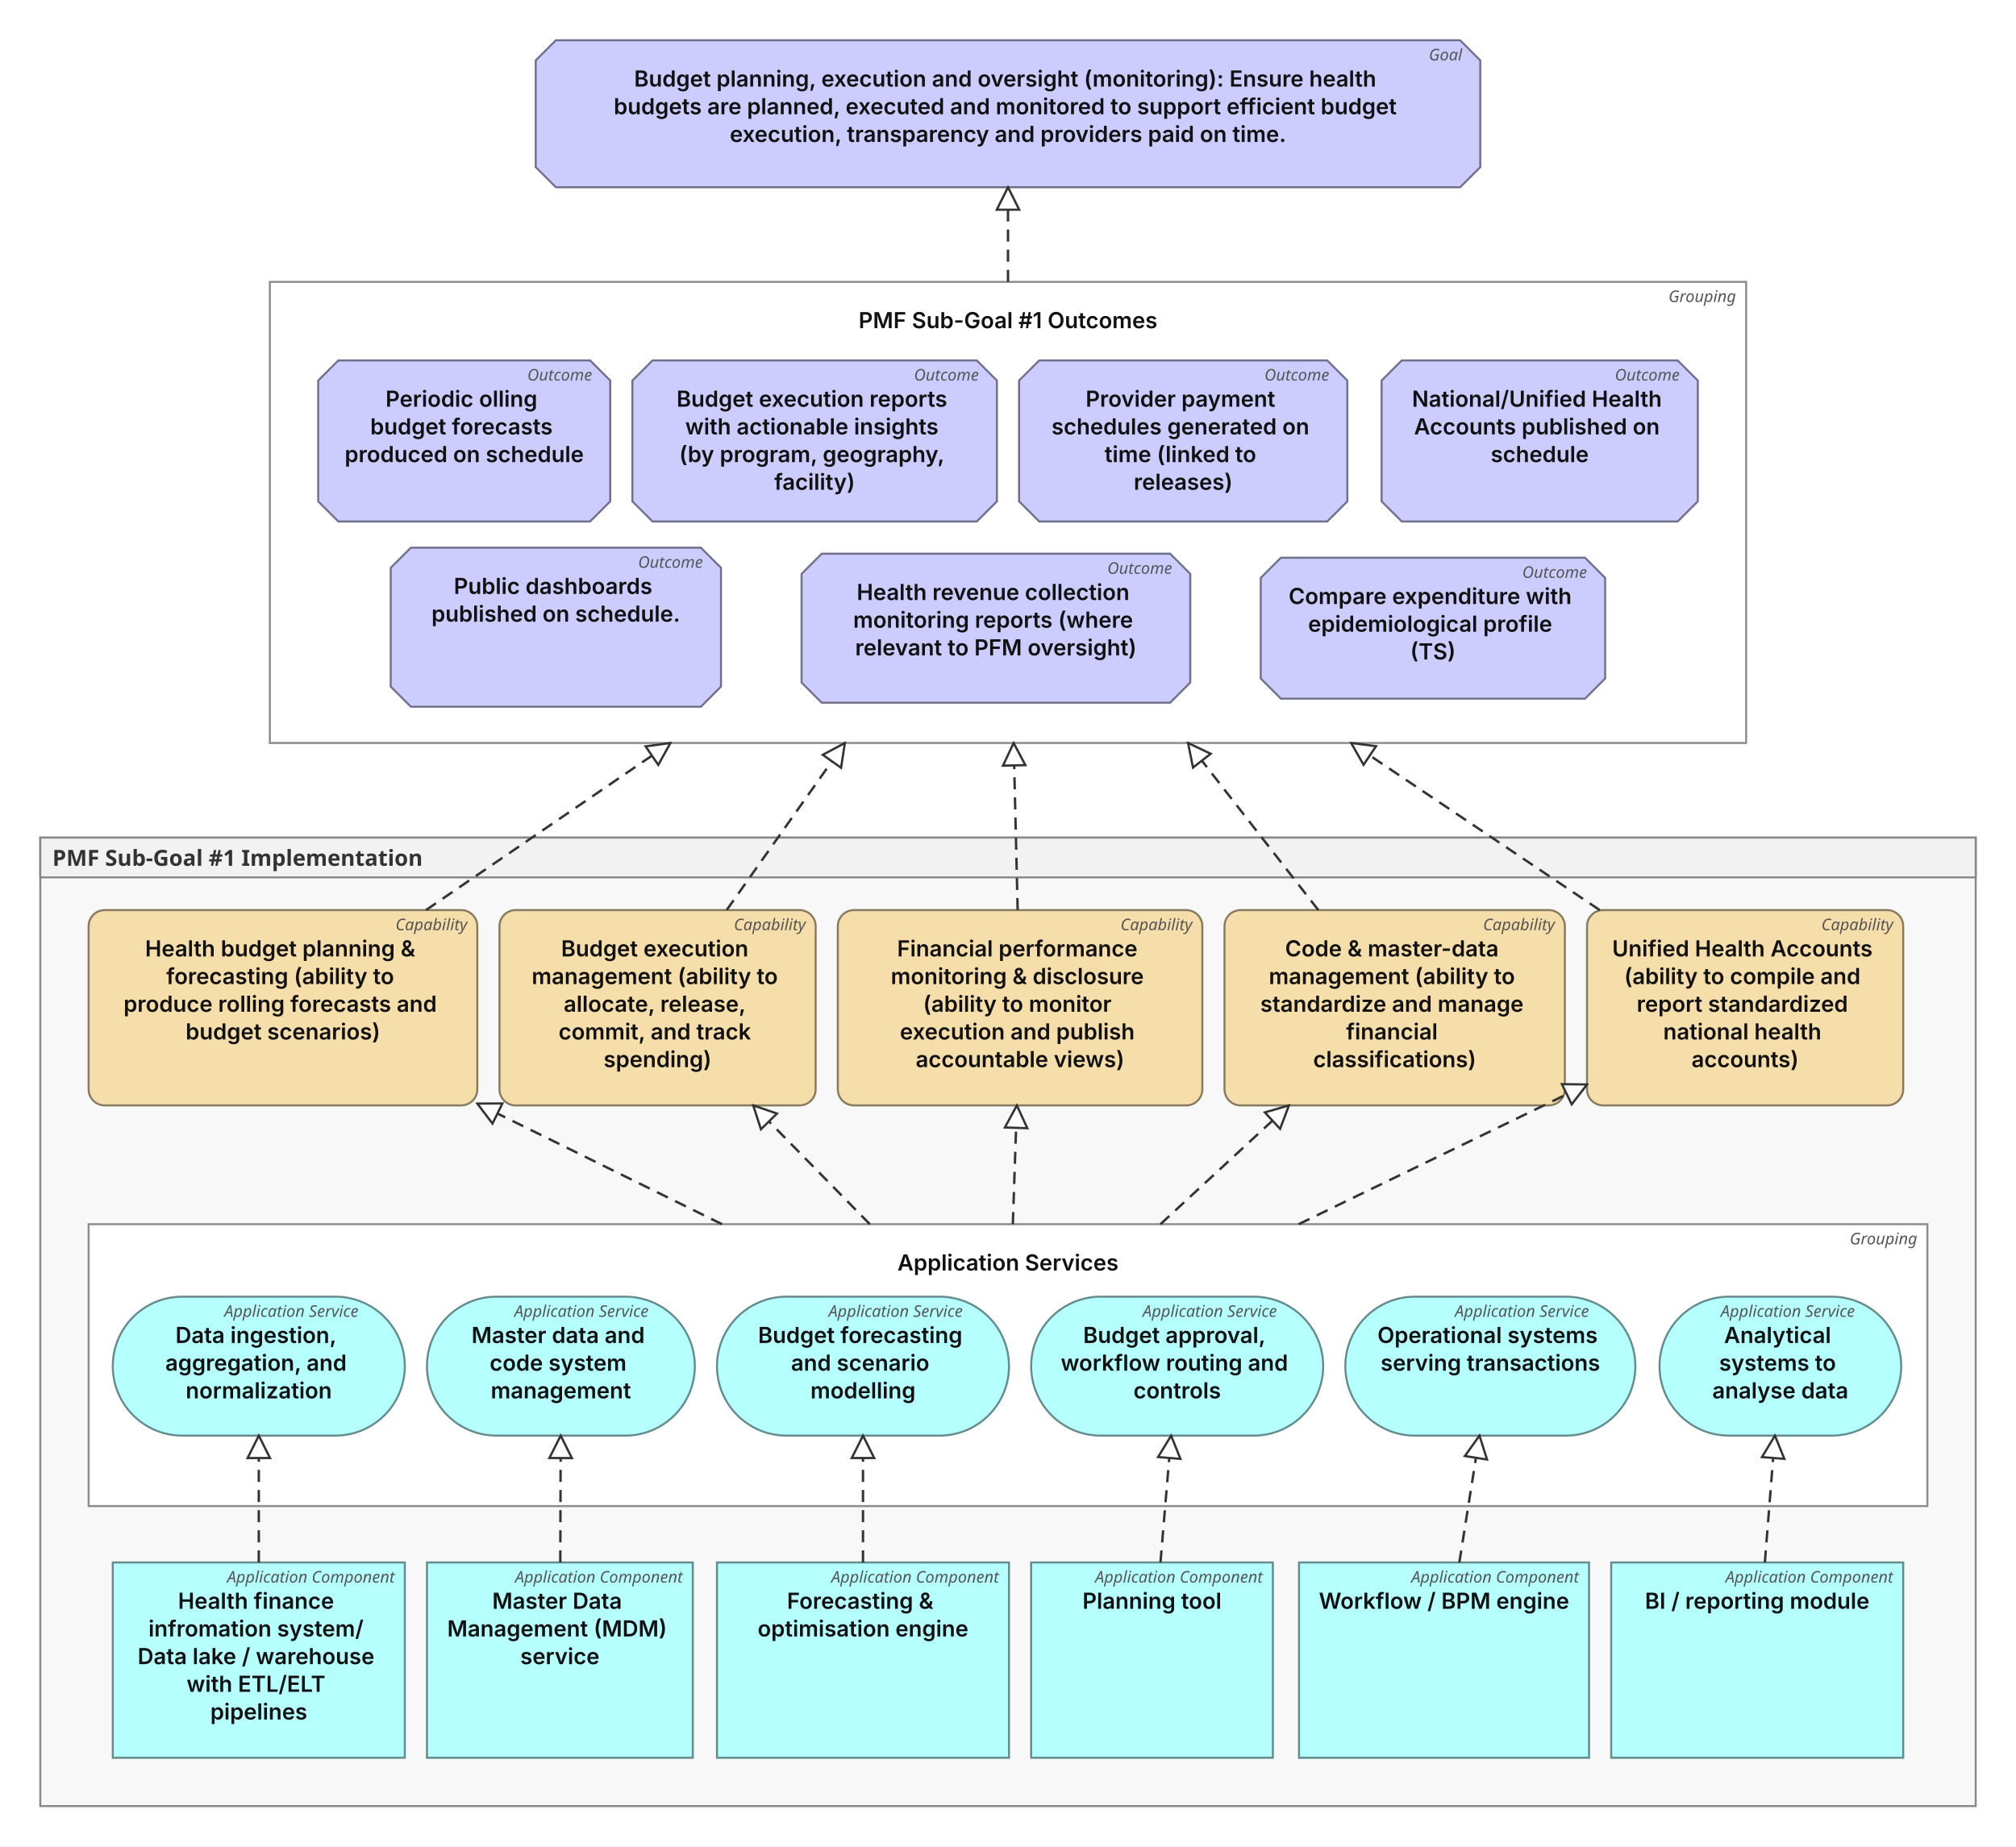
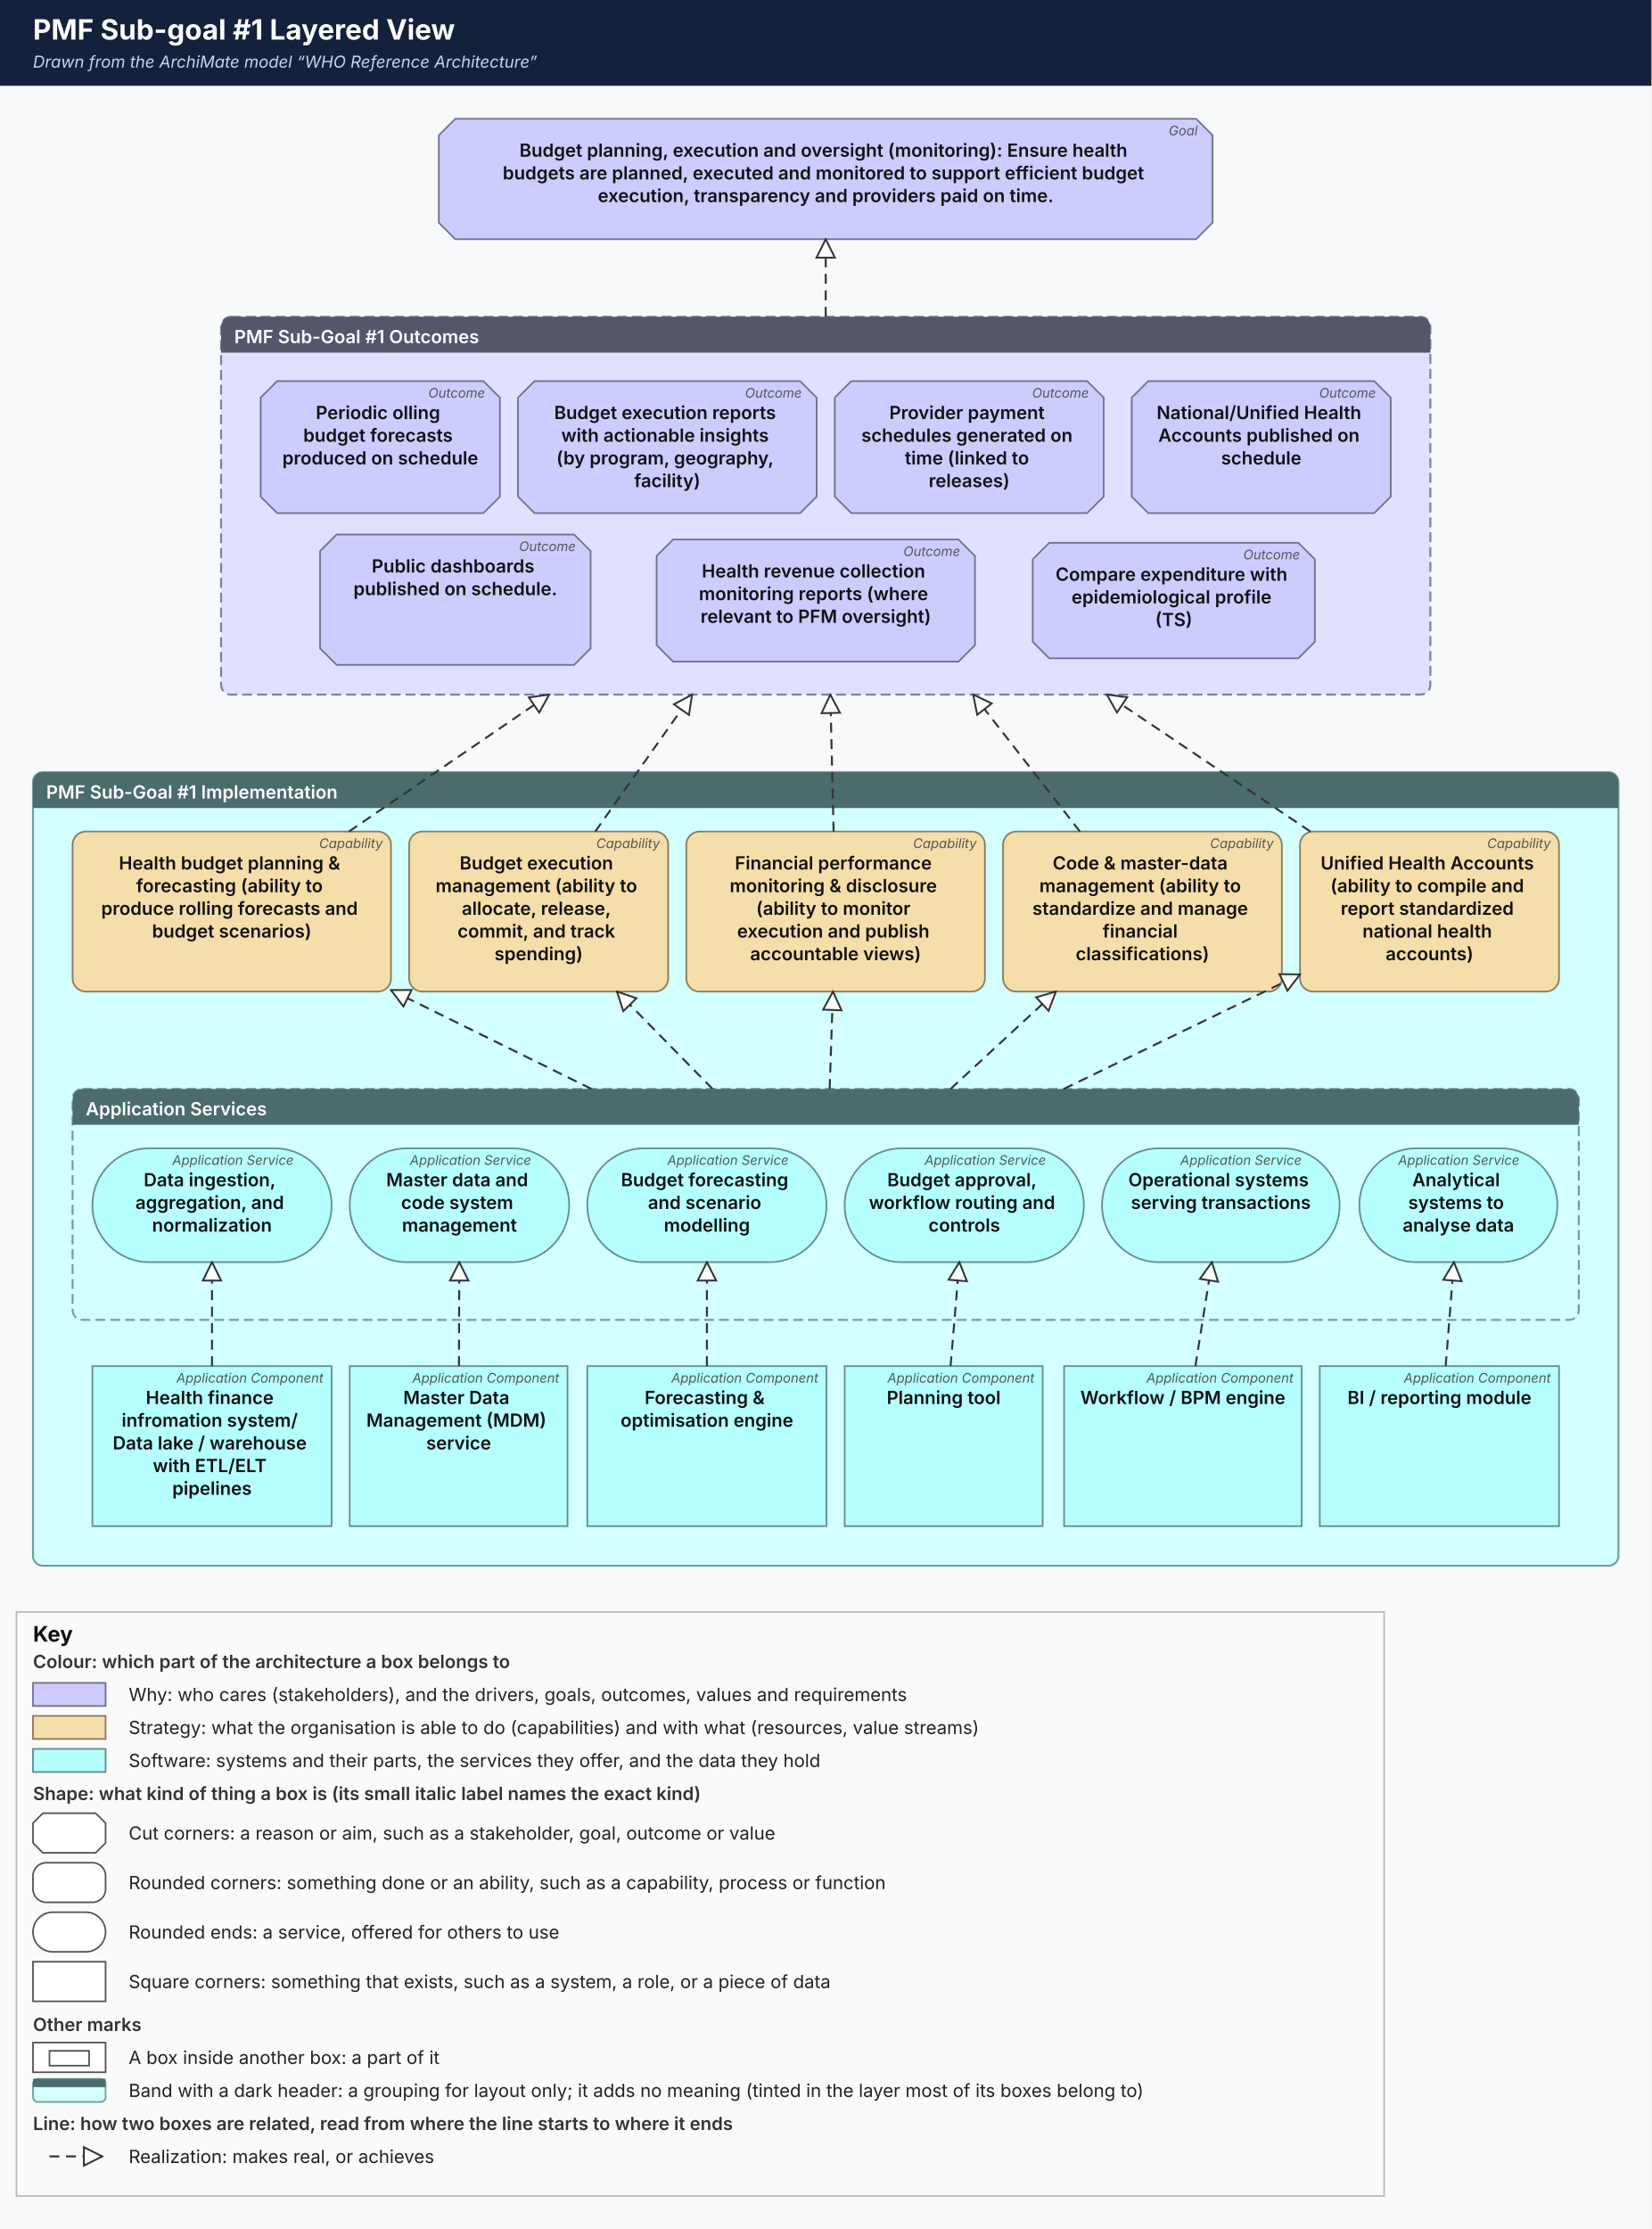
- <svg xmlns="http://www.w3.org/2000/svg" viewBox="16 20 1001 917" width="1001" height="917" role="img" aria-labelledby="av-title">
+ <svg xmlns="http://www.w3.org/2000/svg" viewBox="16 -32 1001 1351" width="1001" height="1351" role="img" aria-labelledby="av-title">
  <style>
- .av-name{font:600 11px system-ui,-apple-system,"Segoe UI",sans-serif;fill:#111}
- .av-type{font:italic 8px system-ui,sans-serif;fill:#555}
- .av-group{font:600 11px system-ui,sans-serif;fill:#333}
- .av-note{font:10px system-ui,sans-serif;fill:#222}
- .av-rel{font:9px system-ui,sans-serif;fill:#333;paint-order:stroke;stroke:#fff;stroke-width:3px}
+ .av-name{font:600 11px Inter, "Segoe UI", system-ui, -apple-system, Helvetica, Arial, sans-serif;fill:#111}
+ .av-type{font:italic 8px Inter, "Segoe UI", system-ui, -apple-system, Helvetica, Arial, sans-serif;fill:#555}
+ .av-group{font:600 11px Inter, "Segoe UI", system-ui, -apple-system, Helvetica, Arial, sans-serif;fill:#333}
+ .av-note{font:10px Inter, "Segoe UI", system-ui, -apple-system, Helvetica, Arial, sans-serif;fill:#222}
+ .av-key{font:11px Inter, "Segoe UI", system-ui, -apple-system, Helvetica, Arial, sans-serif;fill:#222}
+ .av-keyh{font:600 11px Inter, "Segoe UI", system-ui, -apple-system, Helvetica, Arial, sans-serif;fill:#333}
+ .av-keyt{font:700 13px Inter, "Segoe UI", system-ui, -apple-system, Helvetica, Arial, sans-serif;fill:#111}
+ .av-rel{font:9px Inter, "Segoe UI", system-ui, -apple-system, Helvetica, Arial, sans-serif;fill:#333;paint-order:stroke;stroke:#fff;stroke-width:3px}
a:hover rect,a:hover polygon,a:focus rect,a:focus polygon{stroke:#06c;stroke-width:2.5}
</style>
  <defs>
    <marker id="arrow-open" viewBox="0 0 12 12" refX="11" refY="6" markerWidth="11" markerHeight="11" orient="auto-start-reverse" markerUnits="userSpaceOnUse">
      <path d="M1 1 L11 6 L1 11" fill="none" stroke="#333" stroke-width="1.3" />
    </marker>
    <marker id="arrow-filled" viewBox="0 0 12 12" refX="11" refY="6" markerWidth="11" markerHeight="11" orient="auto-start-reverse" markerUnits="userSpaceOnUse">
      <path d="M1 1 L11 6 L1 11 Z" fill="#333" />
    </marker>
    <marker id="arrow-small" viewBox="0 0 10 10" refX="9" refY="5" markerWidth="8" markerHeight="8" orient="auto-start-reverse" markerUnits="userSpaceOnUse">
      <path d="M1 1 L9 5 L1 9" fill="none" stroke="#333" stroke-width="1.2" />
    </marker>
    <marker id="triangle-hollow" viewBox="0 0 14 14" refX="13" refY="7" markerWidth="13" markerHeight="13" orient="auto-start-reverse" markerUnits="userSpaceOnUse">
      <path d="M1 1 L13 7 L1 13 Z" fill="#fff" stroke="#333" stroke-width="1.2" />
    </marker>
    <marker id="diamond-filled" viewBox="0 0 16 10" refX="1" refY="5" markerWidth="16" markerHeight="10" orient="auto-start-reverse" markerUnits="userSpaceOnUse">
      <path d="M1 5 L8 1 L15 5 L8 9 Z" fill="#333" />
    </marker>
    <marker id="diamond-hollow" viewBox="0 0 16 10" refX="1" refY="5" markerWidth="16" markerHeight="10" orient="auto-start-reverse" markerUnits="userSpaceOnUse">
      <path d="M1 5 L8 1 L15 5 L8 9 Z" fill="#fff" stroke="#333" stroke-width="1.2" />
    </marker>
    <marker id="dot" viewBox="0 0 8 8" refX="4" refY="4" markerWidth="7" markerHeight="7" orient="auto" markerUnits="userSpaceOnUse">
      <circle cx="4" cy="4" r="3.2" fill="#333" />
    </marker>
    <pattern id="missing" width="8" height="8" patternUnits="userSpaceOnUse" patternTransform="rotate(45)">
      <rect width="8" height="8" fill="#fff" />
      <line x1="0" y1="0" x2="0" y2="8" stroke="#d33" stroke-width="2" />
    </pattern>
  </defs>
-   <rect x="16" y="20" width="1001" height="917" fill="#fff" />
-   <a href="../../../en/dpi-h-ra/archimate/0.2.0-draft.2/elements/id-4f312e0a0f054e3b8078411e8eac3089/" target="_top">
-     <rect x="150" y="160" width="733" height="229" fill="#ffffff" stroke="#8c8c8c" stroke-width="1" />
-     <text class="av-type" x="878" y="170" text-anchor="end">Grouping</text>
-     <text class="av-name" x="516.5" y="183" text-anchor="middle">
-       <tspan x="516.5" dy="0">PMF Sub-Goal #1 Outcomes</tspan>
-     </text>
-   </a>
-   <a href="../../../en/dpi-h-ra/archimate/0.2.0-draft.2/elements/id-d6c8a3adbbe14290915ed56ac63df38e/" target="_top">
+   <rect x="16" y="-32" width="1001" height="1351" fill="#f8f9fb" />
+   <rect x="16" y="-32" width="1001" height="52" fill="#14213d" />
+   <text x="36" y="-8" style="font:700 17px Inter, &quot;Segoe UI&quot;, system-ui, -apple-system, Helvetica, Arial, sans-serif;fill:#fff">PMF Sub-goal #1 Layered View</text>
+   <text x="36" y="9" style="font:italic 10px Inter, &quot;Segoe UI&quot;, system-ui, -apple-system, Helvetica, Arial, sans-serif;fill:#c9d6e6">Drawn from the ArchiMate model “WHO Reference Architecture”</text>
+   <a href="../../../en/dpi-h-ra/archimate/0.2.0-draft.2/elements/pmf-sub-goal-1-outcomes/" target="_top">
+     <rect x="150" y="160" width="733" height="229" rx="6" fill="#e0e0ff" stroke="#7e7e9e" stroke-width="1.2" stroke-dasharray="6 3" />
+     <path d="M150 166 a6 6 0 0 1 6 -6 h721 a6 6 0 0 1 6 6 v15.75 h-733 z" fill="#56566b" />
+     <text class="av-group" x="158" y="176" style="fill:#fff">PMF Sub-Goal #1 Outcomes</text>
+   </a>
+   <a href="../../../en/dpi-h-ra/archimate/0.2.0-draft.2/elements/periodic-olling-budget-forecasts-produced-on-schedule/" target="_top">
    <polygon points="184,199 309,199 319,209 319,269 309,279 184,279 174,269 174,209" fill="#ccccff" stroke="#70708c" stroke-width="1" />
    <text class="av-type" x="310" y="209" text-anchor="end">Outcome</text>
    <text class="av-name" x="246.5" y="222" text-anchor="middle">
      <tspan x="246.5" dy="0">Periodic olling</tspan>
      <tspan x="246.5" dy="13.75">budget forecasts</tspan>
      <tspan x="246.5" dy="13.75">produced on schedule</tspan>
    </text>
  </a>
-   <a href="../../../en/dpi-h-ra/archimate/0.2.0-draft.2/elements/id-27dfaa36a3ad48c0a7d3c7407129f4e9/" target="_top">
+   <a href="../../../en/dpi-h-ra/archimate/0.2.0-draft.2/elements/budget-execution-reports-with-actionable-insights-by-program/" target="_top">
    <polygon points="340,199 501,199 511,209 511,269 501,279 340,279 330,269 330,209" fill="#ccccff" stroke="#70708c" stroke-width="1" />
    <text class="av-type" x="502" y="209" text-anchor="end">Outcome</text>
    <text class="av-name" x="420.5" y="222" text-anchor="middle">
      <tspan x="420.5" dy="0">Budget execution reports</tspan>
      <tspan x="420.5" dy="13.75">with actionable insights</tspan>
      <tspan x="420.5" dy="13.75">(by program, geography,</tspan>
      <tspan x="420.5" dy="13.75">facility)</tspan>
    </text>
  </a>
-   <a href="../../../en/dpi-h-ra/archimate/0.2.0-draft.2/elements/id-f7b46937d4284444a8306f113429775c/" target="_top">
+   <a href="../../../en/dpi-h-ra/archimate/0.2.0-draft.2/elements/provider-payment-schedules-generated-on-time-linked-to/" target="_top">
    <polygon points="532,199 675,199 685,209 685,269 675,279 532,279 522,269 522,209" fill="#ccccff" stroke="#70708c" stroke-width="1" />
    <text class="av-type" x="676" y="209" text-anchor="end">Outcome</text>
    <text class="av-name" x="603.5" y="222" text-anchor="middle">
      <tspan x="603.5" dy="0">Provider payment</tspan>
      <tspan x="603.5" dy="13.75">schedules generated on</tspan>
      <tspan x="603.5" dy="13.75">time (linked to</tspan>
      <tspan x="603.5" dy="13.75">releases)</tspan>
    </text>
  </a>
-   <a href="../../../en/dpi-h-ra/archimate/0.2.0-draft.2/elements/id-2b40f8be9afa45c0883b7415ddb4f07d/" target="_top">
+   <a href="../../../en/dpi-h-ra/archimate/0.2.0-draft.2/elements/national-unified-health-accounts-published-on-schedule/" target="_top">
    <polygon points="712,199 849,199 859,209 859,269 849,279 712,279 702,269 702,209" fill="#ccccff" stroke="#70708c" stroke-width="1" />
    <text class="av-type" x="850" y="209" text-anchor="end">Outcome</text>
    <text class="av-name" x="780.5" y="222" text-anchor="middle">
      <tspan x="780.5" dy="0">National/Unified Health</tspan>
      <tspan x="780.5" dy="13.75">Accounts published on</tspan>
      <tspan x="780.5" dy="13.75">schedule</tspan>
    </text>
  </a>
-   <a href="../../../en/dpi-h-ra/archimate/0.2.0-draft.2/elements/id-aff02c164d894e66b2755b6cb4cf3345/" target="_top">
+   <a href="../../../en/dpi-h-ra/archimate/0.2.0-draft.2/elements/public-dashboards-published-on-schedule/" target="_top">
    <polygon points="220,292 364,292 374,302 374,361 364,371 220,371 210,361 210,302" fill="#ccccff" stroke="#70708c" stroke-width="1" />
    <text class="av-type" x="365" y="302" text-anchor="end">Outcome</text>
    <text class="av-name" x="292" y="315" text-anchor="middle">
      <tspan x="292" dy="0">Public dashboards</tspan>
      <tspan x="292" dy="13.75">published on schedule.</tspan>
    </text>
  </a>
-   <a href="../../../en/dpi-h-ra/archimate/0.2.0-draft.2/elements/id-0e3b006e5f26415b9d20b2205f387716/" target="_top">
+   <a href="../../../en/dpi-h-ra/archimate/0.2.0-draft.2/elements/health-revenue-collection-monitoring-reports-where-relevant/" target="_top">
    <polygon points="424,295 597,295 607,305 607,359 597,369 424,369 414,359 414,305" fill="#ccccff" stroke="#70708c" stroke-width="1" />
    <text class="av-type" x="598" y="305" text-anchor="end">Outcome</text>
    <text class="av-name" x="510.5" y="318" text-anchor="middle">
      <tspan x="510.5" dy="0">Health revenue collection</tspan>
      <tspan x="510.5" dy="13.75">monitoring reports (where</tspan>
      <tspan x="510.5" dy="13.75">relevant to PFM oversight)</tspan>
    </text>
  </a>
-   <a href="../../../en/dpi-h-ra/archimate/0.2.0-draft.2/elements/id-1e1abf701c3e4cb3911faae0b0289812/" target="_top">
+   <a href="../../../en/dpi-h-ra/archimate/0.2.0-draft.2/elements/compare-expenditure-with-epidemiological-profile-ts/" target="_top">
    <polygon points="652,297 803,297 813,307 813,357 803,367 652,367 642,357 642,307" fill="#ccccff" stroke="#70708c" stroke-width="1" />
    <text class="av-type" x="804" y="307" text-anchor="end">Outcome</text>
    <text class="av-name" x="727.5" y="320" text-anchor="middle">
      <tspan x="727.5" dy="0">Compare expenditure with</tspan>
      <tspan x="727.5" dy="13.75">epidemiological profile</tspan>
      <tspan x="727.5" dy="13.75">(TS)</tspan>
    </text>
  </a>
-   <a href="../../../en/dpi-h-ra/archimate/0.2.0-draft.2/elements/id-9d21928daf2b41ee8792e43b2b71cf36/" target="_top">
+   <a href="../../../en/dpi-h-ra/archimate/0.2.0-draft.2/elements/budget-planning-execution-and-oversight-monitoring-ensure/" target="_top">
    <polygon points="292,40 741,40 751,50 751,103 741,113 292,113 282,103 282,50" fill="#ccccff" stroke="#70708c" stroke-width="1" />
    <text class="av-type" x="742" y="50" text-anchor="end">Goal</text>
    <text class="av-name" x="516.5" y="63" text-anchor="middle">
      <tspan x="516.5" dy="0">Budget planning, execution and oversight (monitoring): Ensure health</tspan>
      <tspan x="516.5" dy="13.75">budgets are planned, executed and monitored to support efficient budget</tspan>
      <tspan x="516.5" dy="13.75">execution, transparency and providers paid on time.</tspan>
    </text>
  </a>
  <g class="av-g">
-     <rect x="36" y="436" width="961" height="481" fill="#f2f2f2" fill-opacity=".55" stroke="#888" />
-     <rect x="36" y="436" width="961" height="19.75" fill="#f2f2f2" stroke="#888" />
-     <text class="av-group" x="42" y="450">PMF Sub-Goal #1 Implementation</text>
+     <rect x="36" y="436" width="961" height="481" rx="6" fill="#d3ffff" stroke="#709e9e" stroke-width="1.2" />
+     <path d="M36 442 a6 6 0 0 1 6 -6 h949 a6 6 0 0 1 6 6 v15.75 h-961 z" fill="#4c6b6b" />
+     <text class="av-group" x="44" y="452" style="fill:#fff">PMF Sub-Goal #1 Implementation</text>
  </g>
-   <a href="../../../en/dpi-h-ra/archimate/0.2.0-draft.2/elements/id-a204602be1d4456191981dd920814544/" target="_top">
+   <a href="../../../en/dpi-h-ra/archimate/0.2.0-draft.2/elements/health-budget-planning-forecasting-ability-to-produce/" target="_top">
    <rect x="60" y="472" width="193" height="97" rx="8" fill="#f5deaa" stroke="#877a5e" stroke-width="1" />
    <text class="av-type" x="248" y="482" text-anchor="end">Capability</text>
    <text class="av-name" x="156.5" y="495" text-anchor="middle">
      <tspan x="156.5" dy="0">Health budget planning &amp;</tspan>
      <tspan x="156.5" dy="13.75">forecasting (ability to</tspan>
      <tspan x="156.5" dy="13.75">produce rolling forecasts and</tspan>
      <tspan x="156.5" dy="13.75">budget scenarios)</tspan>
    </text>
  </a>
-   <a href="../../../en/dpi-h-ra/archimate/0.2.0-draft.2/elements/id-9f06e3f2181f45e995433846a8c45082/" target="_top">
+   <a href="../../../en/dpi-h-ra/archimate/0.2.0-draft.2/elements/budget-execution-management-ability-to-allocate-release/" target="_top">
    <rect x="264" y="472" width="157" height="97" rx="8" fill="#f5deaa" stroke="#877a5e" stroke-width="1" />
    <text class="av-type" x="416" y="482" text-anchor="end">Capability</text>
    <text class="av-name" x="342.5" y="495" text-anchor="middle">
      <tspan x="342.5" dy="0">Budget execution</tspan>
      <tspan x="342.5" dy="13.75">management (ability to</tspan>
      <tspan x="342.5" dy="13.75">allocate, release,</tspan>
      <tspan x="342.5" dy="13.75">commit, and track</tspan>
      <tspan x="342.5" dy="13.75">spending)</tspan>
    </text>
  </a>
-   <a href="../../../en/dpi-h-ra/archimate/0.2.0-draft.2/elements/id-ceea0ba778324a9fac1fa1f11967667f/" target="_top">
+   <a href="../../../en/dpi-h-ra/archimate/0.2.0-draft.2/elements/financial-performance-monitoring-disclosure-ability-to/" target="_top">
    <rect x="432" y="472" width="181" height="97" rx="8" fill="#f5deaa" stroke="#877a5e" stroke-width="1" />
    <text class="av-type" x="608" y="482" text-anchor="end">Capability</text>
    <text class="av-name" x="522.5" y="495" text-anchor="middle">
      <tspan x="522.5" dy="0">Financial performance</tspan>
      <tspan x="522.5" dy="13.75">monitoring &amp; disclosure</tspan>
      <tspan x="522.5" dy="13.75">(ability to monitor</tspan>
      <tspan x="522.5" dy="13.75">execution and publish</tspan>
      <tspan x="522.5" dy="13.75">accountable views)</tspan>
    </text>
  </a>
-   <a href="../../../en/dpi-h-ra/archimate/0.2.0-draft.2/elements/id-6f3358eb379144f3826b2c51ff66493a/" target="_top">
+   <a href="../../../en/dpi-h-ra/archimate/0.2.0-draft.2/elements/code-master-data-management-ability-to-standardize-and/" target="_top">
    <rect x="624" y="472" width="169" height="97" rx="8" fill="#f5deaa" stroke="#877a5e" stroke-width="1" />
    <text class="av-type" x="788" y="482" text-anchor="end">Capability</text>
    <text class="av-name" x="708.5" y="495" text-anchor="middle">
      <tspan x="708.5" dy="0">Code &amp; master-data</tspan>
      <tspan x="708.5" dy="13.75">management (ability to</tspan>
      <tspan x="708.5" dy="13.75">standardize and manage</tspan>
      <tspan x="708.5" dy="13.75">financial</tspan>
      <tspan x="708.5" dy="13.75">classifications)</tspan>
    </text>
  </a>
-   <a href="../../../en/dpi-h-ra/archimate/0.2.0-draft.2/elements/id-50ad23c10dab416689d1f30c9cd56cd3/" target="_top">
+   <a href="../../../en/dpi-h-ra/archimate/0.2.0-draft.2/elements/unified-health-accounts-ability-to-compile-and-report/" target="_top">
    <rect x="804" y="472" width="157" height="97" rx="8" fill="#f5deaa" stroke="#877a5e" stroke-width="1" />
    <text class="av-type" x="956" y="482" text-anchor="end">Capability</text>
    <text class="av-name" x="882.5" y="495" text-anchor="middle">
      <tspan x="882.5" dy="0">Unified Health Accounts</tspan>
      <tspan x="882.5" dy="13.75">(ability to compile and</tspan>
      <tspan x="882.5" dy="13.75">report standardized</tspan>
      <tspan x="882.5" dy="13.75">national health</tspan>
      <tspan x="882.5" dy="13.75">accounts)</tspan>
    </text>
  </a>
-   <a href="../../../en/dpi-h-ra/archimate/0.2.0-draft.2/elements/id-759ba58359254f8493c688555ad1c098/" target="_top">
-     <rect x="60" y="628" width="913" height="140" fill="#ffffff" stroke="#8c8c8c" stroke-width="1" />
-     <text class="av-type" x="968" y="638" text-anchor="end">Grouping</text>
-     <text class="av-name" x="516.5" y="651" text-anchor="middle">
-       <tspan x="516.5" dy="0">Application Services</tspan>
-     </text>
-   </a>
-   <a href="../../../en/dpi-h-ra/archimate/0.2.0-draft.2/elements/id-192a753475c4485ab85871aae7954958/" target="_top">
+   <a href="../../../en/dpi-h-ra/archimate/0.2.0-draft.2/elements/application-services-759b/" target="_top">
+     <rect x="60" y="628" width="913" height="140" rx="6" fill="#d3ffff" stroke="#709e9e" stroke-width="1.2" stroke-dasharray="6 3" />
+     <path d="M60 634 a6 6 0 0 1 6 -6 h901 a6 6 0 0 1 6 6 v15.75 h-913 z" fill="#4c6b6b" />
+     <text class="av-group" x="68" y="644" style="fill:#fff">Application Services</text>
+   </a>
+   <a href="../../../en/dpi-h-ra/archimate/0.2.0-draft.2/elements/data-ingestion-aggregation-and-normalization/" target="_top">
    <rect x="72" y="664" width="145" height="69" rx="34.5" fill="#b5ffff" stroke="#648c8c" stroke-width="1" />
    <text class="av-type" x="194" y="674" text-anchor="end">Application Service</text>
    <text class="av-name" x="144.5" y="687" text-anchor="middle">
      <tspan x="144.5" dy="0">Data ingestion,</tspan>
      <tspan x="144.5" dy="13.75">aggregation, and</tspan>
      <tspan x="144.5" dy="13.75">normalization</tspan>
    </text>
  </a>
-   <a href="../../../en/dpi-h-ra/archimate/0.2.0-draft.2/elements/id-09f1a5e308d8490aa6cb69690994a709/" target="_top">
+   <a href="../../../en/dpi-h-ra/archimate/0.2.0-draft.2/elements/master-data-and-code-system-management/" target="_top">
    <rect x="228" y="664" width="133" height="69" rx="34.5" fill="#b5ffff" stroke="#648c8c" stroke-width="1" />
    <text class="av-type" x="338" y="674" text-anchor="end">Application Service</text>
    <text class="av-name" x="294.5" y="687" text-anchor="middle">
      <tspan x="294.5" dy="0">Master data and</tspan>
      <tspan x="294.5" dy="13.75">code system</tspan>
      <tspan x="294.5" dy="13.75">management</tspan>
    </text>
  </a>
-   <a href="../../../en/dpi-h-ra/archimate/0.2.0-draft.2/elements/id-8843b7eb4e824cfb81dfab90dd81415d/" target="_top">
+   <a href="../../../en/dpi-h-ra/archimate/0.2.0-draft.2/elements/budget-forecasting-and-scenario-modelling/" target="_top">
    <rect x="372" y="664" width="145" height="69" rx="34.5" fill="#b5ffff" stroke="#648c8c" stroke-width="1" />
    <text class="av-type" x="494" y="674" text-anchor="end">Application Service</text>
    <text class="av-name" x="444.5" y="687" text-anchor="middle">
      <tspan x="444.5" dy="0">Budget forecasting</tspan>
      <tspan x="444.5" dy="13.75">and scenario</tspan>
      <tspan x="444.5" dy="13.75">modelling</tspan>
    </text>
  </a>
-   <a href="../../../en/dpi-h-ra/archimate/0.2.0-draft.2/elements/id-e07cd236229e4052a959bcc9d535d416/" target="_top">
+   <a href="../../../en/dpi-h-ra/archimate/0.2.0-draft.2/elements/budget-approval-workflow-routing-and-controls/" target="_top">
    <rect x="528" y="664" width="145" height="69" rx="34.5" fill="#b5ffff" stroke="#648c8c" stroke-width="1" />
    <text class="av-type" x="650" y="674" text-anchor="end">Application Service</text>
    <text class="av-name" x="600.5" y="687" text-anchor="middle">
      <tspan x="600.5" dy="0">Budget approval,</tspan>
      <tspan x="600.5" dy="13.75">workflow routing and</tspan>
      <tspan x="600.5" dy="13.75">controls</tspan>
    </text>
  </a>
-   <a href="../../../en/dpi-h-ra/archimate/0.2.0-draft.2/elements/id-798409720468446fb149fa4922c17cdb/" target="_top">
+   <a href="../../../en/dpi-h-ra/archimate/0.2.0-draft.2/elements/operational-systems-serving-transactions/" target="_top">
    <rect x="684" y="664" width="144" height="69" rx="34.5" fill="#b5ffff" stroke="#648c8c" stroke-width="1" />
    <text class="av-type" x="805" y="674" text-anchor="end">Application Service</text>
    <text class="av-name" x="756" y="687" text-anchor="middle">
      <tspan x="756" dy="0">Operational systems</tspan>
      <tspan x="756" dy="13.75">serving transactions</tspan>
    </text>
  </a>
-   <a href="../../../en/dpi-h-ra/archimate/0.2.0-draft.2/elements/id-c0b035c07d26427c94dc63a9f322093d/" target="_top">
+   <a href="../../../en/dpi-h-ra/archimate/0.2.0-draft.2/elements/analytical-systems-to-analyse-data/" target="_top">
    <rect x="840" y="664" width="120" height="69" rx="34.5" fill="#b5ffff" stroke="#648c8c" stroke-width="1" />
    <text class="av-type" x="937" y="674" text-anchor="end">Application Service</text>
    <text class="av-name" x="900" y="687" text-anchor="middle">
      <tspan x="900" dy="0">Analytical</tspan>
      <tspan x="900" dy="13.75">systems to</tspan>
      <tspan x="900" dy="13.75">analyse data</tspan>
    </text>
  </a>
-   <a href="../../../en/dpi-h-ra/archimate/0.2.0-draft.2/elements/id-bd63a7ee67a649318ba741e369373fac/" target="_top">
+   <a href="../../../en/dpi-h-ra/archimate/0.2.0-draft.2/elements/health-finance-infromation-system-data-lake-warehouse-with/" target="_top">
    <rect x="72" y="796" width="145" height="97" fill="#b5ffff" stroke="#648c8c" stroke-width="1" />
    <text class="av-type" x="212" y="806" text-anchor="end">Application Component</text>
    <text class="av-name" x="144.5" y="819" text-anchor="middle">
      <tspan x="144.5" dy="0">Health finance</tspan>
      <tspan x="144.5" dy="13.75">infromation system/</tspan>
      <tspan x="144.5" dy="13.75">Data lake / warehouse</tspan>
      <tspan x="144.5" dy="13.75">with ETL/ELT</tspan>
      <tspan x="144.5" dy="13.75">pipelines</tspan>
    </text>
  </a>
-   <a href="../../../en/dpi-h-ra/archimate/0.2.0-draft.2/elements/id-77485854b8854e85bbec13dd0fbca02e/" target="_top">
+   <a href="../../../en/dpi-h-ra/archimate/0.2.0-draft.2/elements/master-data-management-mdm-service/" target="_top">
    <rect x="228" y="796" width="132" height="97" fill="#b5ffff" stroke="#648c8c" stroke-width="1" />
    <text class="av-type" x="355" y="806" text-anchor="end">Application Component</text>
    <text class="av-name" x="294" y="819" text-anchor="middle">
      <tspan x="294" dy="0">Master Data</tspan>
      <tspan x="294" dy="13.75">Management (MDM)</tspan>
      <tspan x="294" dy="13.75">service</tspan>
    </text>
  </a>
-   <a href="../../../en/dpi-h-ra/archimate/0.2.0-draft.2/elements/id-4aa0243ada294cb5844631bca19f54d4/" target="_top">
+   <a href="../../../en/dpi-h-ra/archimate/0.2.0-draft.2/elements/workflow-bpm-engine/" target="_top">
    <rect x="661" y="796" width="144" height="97" fill="#b5ffff" stroke="#648c8c" stroke-width="1" />
    <text class="av-type" x="800" y="806" text-anchor="end">Application Component</text>
    <text class="av-name" x="733" y="819" text-anchor="middle">
      <tspan x="733" dy="0">Workflow / BPM engine</tspan>
    </text>
  </a>
-   <a href="../../../en/dpi-h-ra/archimate/0.2.0-draft.2/elements/id-4a2bdb2bb987426d8756a90253c7902a/" target="_top">
+   <a href="../../../en/dpi-h-ra/archimate/0.2.0-draft.2/elements/planning-tool/" target="_top">
    <rect x="528" y="796" width="120" height="97" fill="#b5ffff" stroke="#648c8c" stroke-width="1" />
    <text class="av-type" x="643" y="806" text-anchor="end">Application Component</text>
    <text class="av-name" x="588" y="819" text-anchor="middle">
      <tspan x="588" dy="0">Planning tool</tspan>
    </text>
  </a>
-   <a href="../../../en/dpi-h-ra/archimate/0.2.0-draft.2/elements/id-75007bbed9e84e3490bf9e91a48a04b3/" target="_top">
+   <a href="../../../en/dpi-h-ra/archimate/0.2.0-draft.2/elements/forecasting-optimisation-engine/" target="_top">
    <rect x="372" y="796" width="145" height="97" fill="#b5ffff" stroke="#648c8c" stroke-width="1" />
    <text class="av-type" x="512" y="806" text-anchor="end">Application Component</text>
    <text class="av-name" x="444.5" y="819" text-anchor="middle">
      <tspan x="444.5" dy="0">Forecasting &amp;</tspan>
      <tspan x="444.5" dy="13.75">optimisation engine</tspan>
    </text>
  </a>
-   <a href="../../../en/dpi-h-ra/archimate/0.2.0-draft.2/elements/id-3622161229c94ebeae71a6e7fe35cada/" target="_top">
+   <a href="../../../en/dpi-h-ra/archimate/0.2.0-draft.2/elements/bi-reporting-module/" target="_top">
    <rect x="816" y="796" width="145" height="97" fill="#b5ffff" stroke="#648c8c" stroke-width="1" />
    <text class="av-type" x="956" y="806" text-anchor="end">Application Component</text>
    <text class="av-name" x="888.5" y="819" text-anchor="middle">
      <tspan x="888.5" dy="0">BI / reporting module</tspan>
    </text>
  </a>
  <a href="../../../en/dpi-h-ra/archimate/0.2.0-draft.2/relationships/id-8bff59dacafc4942bbdabcd094db0b4c/" target="_top">
    <path d="M516.5 160 L516.5 113" fill="none" stroke="#333" stroke-width="1.2" stroke-dasharray="6 4" marker-end="url(#triangle-hollow)" />
    <path d="M516.5 160 L516.5 113" fill="none" stroke="transparent" stroke-width="8" />
  </a>
  <a href="../../../en/dpi-h-ra/archimate/0.2.0-draft.2/relationships/id-fe067ff8192144889db3f15bfbc71565/" target="_top">
    <path d="M227.5 472 L348.9 389" fill="none" stroke="#333" stroke-width="1.2" stroke-dasharray="6 4" marker-end="url(#triangle-hollow)" />
    <path d="M227.5 472 L348.9 389" fill="none" stroke="transparent" stroke-width="8" />
  </a>
  <a href="../../../en/dpi-h-ra/archimate/0.2.0-draft.2/relationships/id-72ebaf3c5dd141a5b8de770c230193ff/" target="_top">
    <path d="M376.8 472 L435.5 389" fill="none" stroke="#333" stroke-width="1.2" stroke-dasharray="6 4" marker-end="url(#triangle-hollow)" />
    <path d="M376.8 472 L435.5 389" fill="none" stroke="transparent" stroke-width="8" />
  </a>
  <a href="../../../en/dpi-h-ra/archimate/0.2.0-draft.2/relationships/id-12aac891f263417aa7c7a79ac58c38f5/" target="_top">
    <path d="M521.3 472 L519.3 389" fill="none" stroke="#333" stroke-width="1.2" stroke-dasharray="6 4" marker-end="url(#triangle-hollow)" />
    <path d="M521.3 472 L519.3 389" fill="none" stroke="transparent" stroke-width="8" />
  </a>
  <a href="../../../en/dpi-h-ra/archimate/0.2.0-draft.2/relationships/id-4484addcd9bf44519b96d1fcc962e0e4/" target="_top">
    <path d="M670.6 472 L605.9 389" fill="none" stroke="#333" stroke-width="1.2" stroke-dasharray="6 4" marker-end="url(#triangle-hollow)" />
    <path d="M670.6 472 L605.9 389" fill="none" stroke="transparent" stroke-width="8" />
  </a>
  <a href="../../../en/dpi-h-ra/archimate/0.2.0-draft.2/relationships/id-5c3bea7eac5040d490dccea758bd9fad/" target="_top">
    <path d="M810.3 472 L686.9 389" fill="none" stroke="#333" stroke-width="1.2" stroke-dasharray="6 4" marker-end="url(#triangle-hollow)" />
    <path d="M810.3 472 L686.9 389" fill="none" stroke="transparent" stroke-width="8" />
  </a>
  <a href="../../../en/dpi-h-ra/archimate/0.2.0-draft.2/relationships/id-3bb574ebfdab4f1cb0cb7f2e9e30904f/" target="_top">
    <path d="M447.9 628 L390 569" fill="none" stroke="#333" stroke-width="1.2" stroke-dasharray="6 4" marker-end="url(#triangle-hollow)" />
    <path d="M447.9 628 L390 569" fill="none" stroke="transparent" stroke-width="8" />
  </a>
  <a href="../../../en/dpi-h-ra/archimate/0.2.0-draft.2/relationships/id-7ba3596e88e64ecdadbfe0b2be8f7d57/" target="_top">
    <path d="M518.9 628 L520.9 569" fill="none" stroke="#333" stroke-width="1.2" stroke-dasharray="6 4" marker-end="url(#triangle-hollow)" />
    <path d="M518.9 628 L520.9 569" fill="none" stroke="transparent" stroke-width="8" />
  </a>
  <a href="../../../en/dpi-h-ra/archimate/0.2.0-draft.2/relationships/id-801b52d0c698499790cf1b4cbd22affe/" target="_top">
    <path d="M592.2 628 L656 569" fill="none" stroke="#333" stroke-width="1.2" stroke-dasharray="6 4" marker-end="url(#triangle-hollow)" />
    <path d="M592.2 628 L656 569" fill="none" stroke="transparent" stroke-width="8" />
  </a>
  <a href="../../../en/dpi-h-ra/archimate/0.2.0-draft.2/relationships/id-75dc8934ee1f42468a5148c63f6d037f/" target="_top">
    <path d="M660.8 628 L804 558.6" fill="none" stroke="#333" stroke-width="1.2" stroke-dasharray="6 4" marker-end="url(#triangle-hollow)" />
    <path d="M660.8 628 L804 558.6" fill="none" stroke="transparent" stroke-width="8" />
  </a>
  <a href="../../../en/dpi-h-ra/archimate/0.2.0-draft.2/relationships/id-9f19a7916dae467e90d76fb1f074f344/" target="_top">
    <path d="M374.5 628 L253 568.1" fill="none" stroke="#333" stroke-width="1.2" stroke-dasharray="6 4" marker-end="url(#triangle-hollow)" />
    <path d="M374.5 628 L253 568.1" fill="none" stroke="transparent" stroke-width="8" />
  </a>
  <a href="../../../en/dpi-h-ra/archimate/0.2.0-draft.2/relationships/id-30d4497119134699aa6feef3cd8256cc/" target="_top">
    <path d="M144.5 796 L144.5 733" fill="none" stroke="#333" stroke-width="1.2" stroke-dasharray="6 4" marker-end="url(#triangle-hollow)" />
    <path d="M144.5 796 L144.5 733" fill="none" stroke="transparent" stroke-width="8" />
  </a>
  <a href="../../../en/dpi-h-ra/archimate/0.2.0-draft.2/relationships/id-0515820fc8c840918ba87987a29d89d1/" target="_top">
    <path d="M294.2 796 L294.4 733" fill="none" stroke="#333" stroke-width="1.2" stroke-dasharray="6 4" marker-end="url(#triangle-hollow)" />
    <path d="M294.2 796 L294.4 733" fill="none" stroke="transparent" stroke-width="8" />
  </a>
  <a href="../../../en/dpi-h-ra/archimate/0.2.0-draft.2/relationships/id-71c6310d948647c887851fc4385a103a/" target="_top">
    <path d="M740.6 796 L750.6 733" fill="none" stroke="#333" stroke-width="1.2" stroke-dasharray="6 4" marker-end="url(#triangle-hollow)" />
    <path d="M740.6 796 L750.6 733" fill="none" stroke="transparent" stroke-width="8" />
  </a>
  <a href="../../../en/dpi-h-ra/archimate/0.2.0-draft.2/relationships/id-b1517fa7917e42228a2e9a9eb58a6852/" target="_top">
    <path d="M592.2 796 L597.5 733" fill="none" stroke="#333" stroke-width="1.2" stroke-dasharray="6 4" marker-end="url(#triangle-hollow)" />
    <path d="M592.2 796 L597.5 733" fill="none" stroke="transparent" stroke-width="8" />
  </a>
  <a href="../../../en/dpi-h-ra/archimate/0.2.0-draft.2/relationships/id-ad1bcd901c6f46a783d5b519a1eb7aa6/" target="_top">
    <path d="M444.5 796 L444.5 733" fill="none" stroke="#333" stroke-width="1.2" stroke-dasharray="6 4" marker-end="url(#triangle-hollow)" />
    <path d="M444.5 796 L444.5 733" fill="none" stroke="transparent" stroke-width="8" />
  </a>
  <a href="../../../en/dpi-h-ra/archimate/0.2.0-draft.2/relationships/id-18932cf40cc54fb3a800c4e05c0584c0/" target="_top">
    <path d="M892.3 796 L897.3 733" fill="none" stroke="#333" stroke-width="1.2" stroke-dasharray="6 4" marker-end="url(#triangle-hollow)" />
    <path d="M892.3 796 L897.3 733" fill="none" stroke="transparent" stroke-width="8" />
  </a>
+   <g class="av-legend">
+     <rect x="26" y="945" width="829" height="354" fill="#fafafa" stroke="#bbb" />
+     <text class="av-keyt" x="36" y="963">Key</text>
+     <text class="av-keyh" x="36" y="979">Colour: which part of the architecture a box belongs to</text>
+     <rect x="36" y="988" width="44" height="14" fill="#ccccff" stroke="#70708c" />
+     <text class="av-key" x="94" y="999">Why: who cares (stakeholders), and the drivers, goals, outcomes, values and requirements</text>
+     <rect x="36" y="1008" width="44" height="14" fill="#f5deaa" stroke="#877a5e" />
+     <text class="av-key" x="94" y="1019">Strategy: what the organisation is able to do (capabilities) and with what (resources, value streams)</text>
+     <rect x="36" y="1028" width="44" height="14" fill="#b5ffff" stroke="#648c8c" />
+     <text class="av-key" x="94" y="1039">Software: systems and their parts, the services they offer, and the data they hold</text>
+     <text class="av-keyh" x="36" y="1059">Shape: what kind of thing a box is (its small italic label names the exact kind)</text>
+     <polygon points="42,1067 74,1067 80,1073 80,1085 74,1091 42,1091 36,1085 36,1073" fill="#fff" stroke="#555" />
+     <text class="av-key" x="94" y="1083">Cut corners: a reason or aim, such as a stakeholder, goal, outcome or value</text>
+     <rect x="36" y="1097" width="44" height="24" rx="8" fill="#fff" stroke="#555" />
+     <text class="av-key" x="94" y="1113">Rounded corners: something done or an ability, such as a capability, process or function</text>
+     <rect x="36" y="1127" width="44" height="24" rx="12" fill="#fff" stroke="#555" />
+     <text class="av-key" x="94" y="1143">Rounded ends: a service, offered for others to use</text>
+     <rect x="36" y="1157" width="44" height="24" fill="#fff" stroke="#555" />
+     <text class="av-key" x="94" y="1173">Square corners: something that exists, such as a system, a role, or a piece of data</text>
+     <text class="av-keyh" x="36" y="1199">Other marks</text>
+     <rect x="36" y="1206" width="44" height="18" fill="#fff" stroke="#555" />
+     <rect x="46" y="1211" width="24" height="9" fill="#fff" stroke="#555" />
+     <text class="av-key" x="94" y="1219">A box inside another box: a part of it</text>
+     <rect x="36" y="1228" width="44" height="14" rx="3" fill="#d3ffff" stroke="#709e9e" />
+     <rect x="36" y="1228" width="44" height="5" fill="#4c6b6b" />
+     <text class="av-key" x="94" y="1239">Band with a dark header: a grouping for layout only; it adds no meaning (tinted in the layer most of its boxes belong to)</text>
+     <text class="av-keyh" x="36" y="1259">Line: how two boxes are related, read from where the line starts to where it ends</text>
+     <path d="M46 1275 L78 1275" fill="none" stroke="#333" stroke-width="1.2" stroke-dasharray="6 4" marker-end="url(#triangle-hollow)" />
+     <text class="av-key" x="94" y="1279">Realization: makes real, or achieves</text>
+   </g>
</svg>
